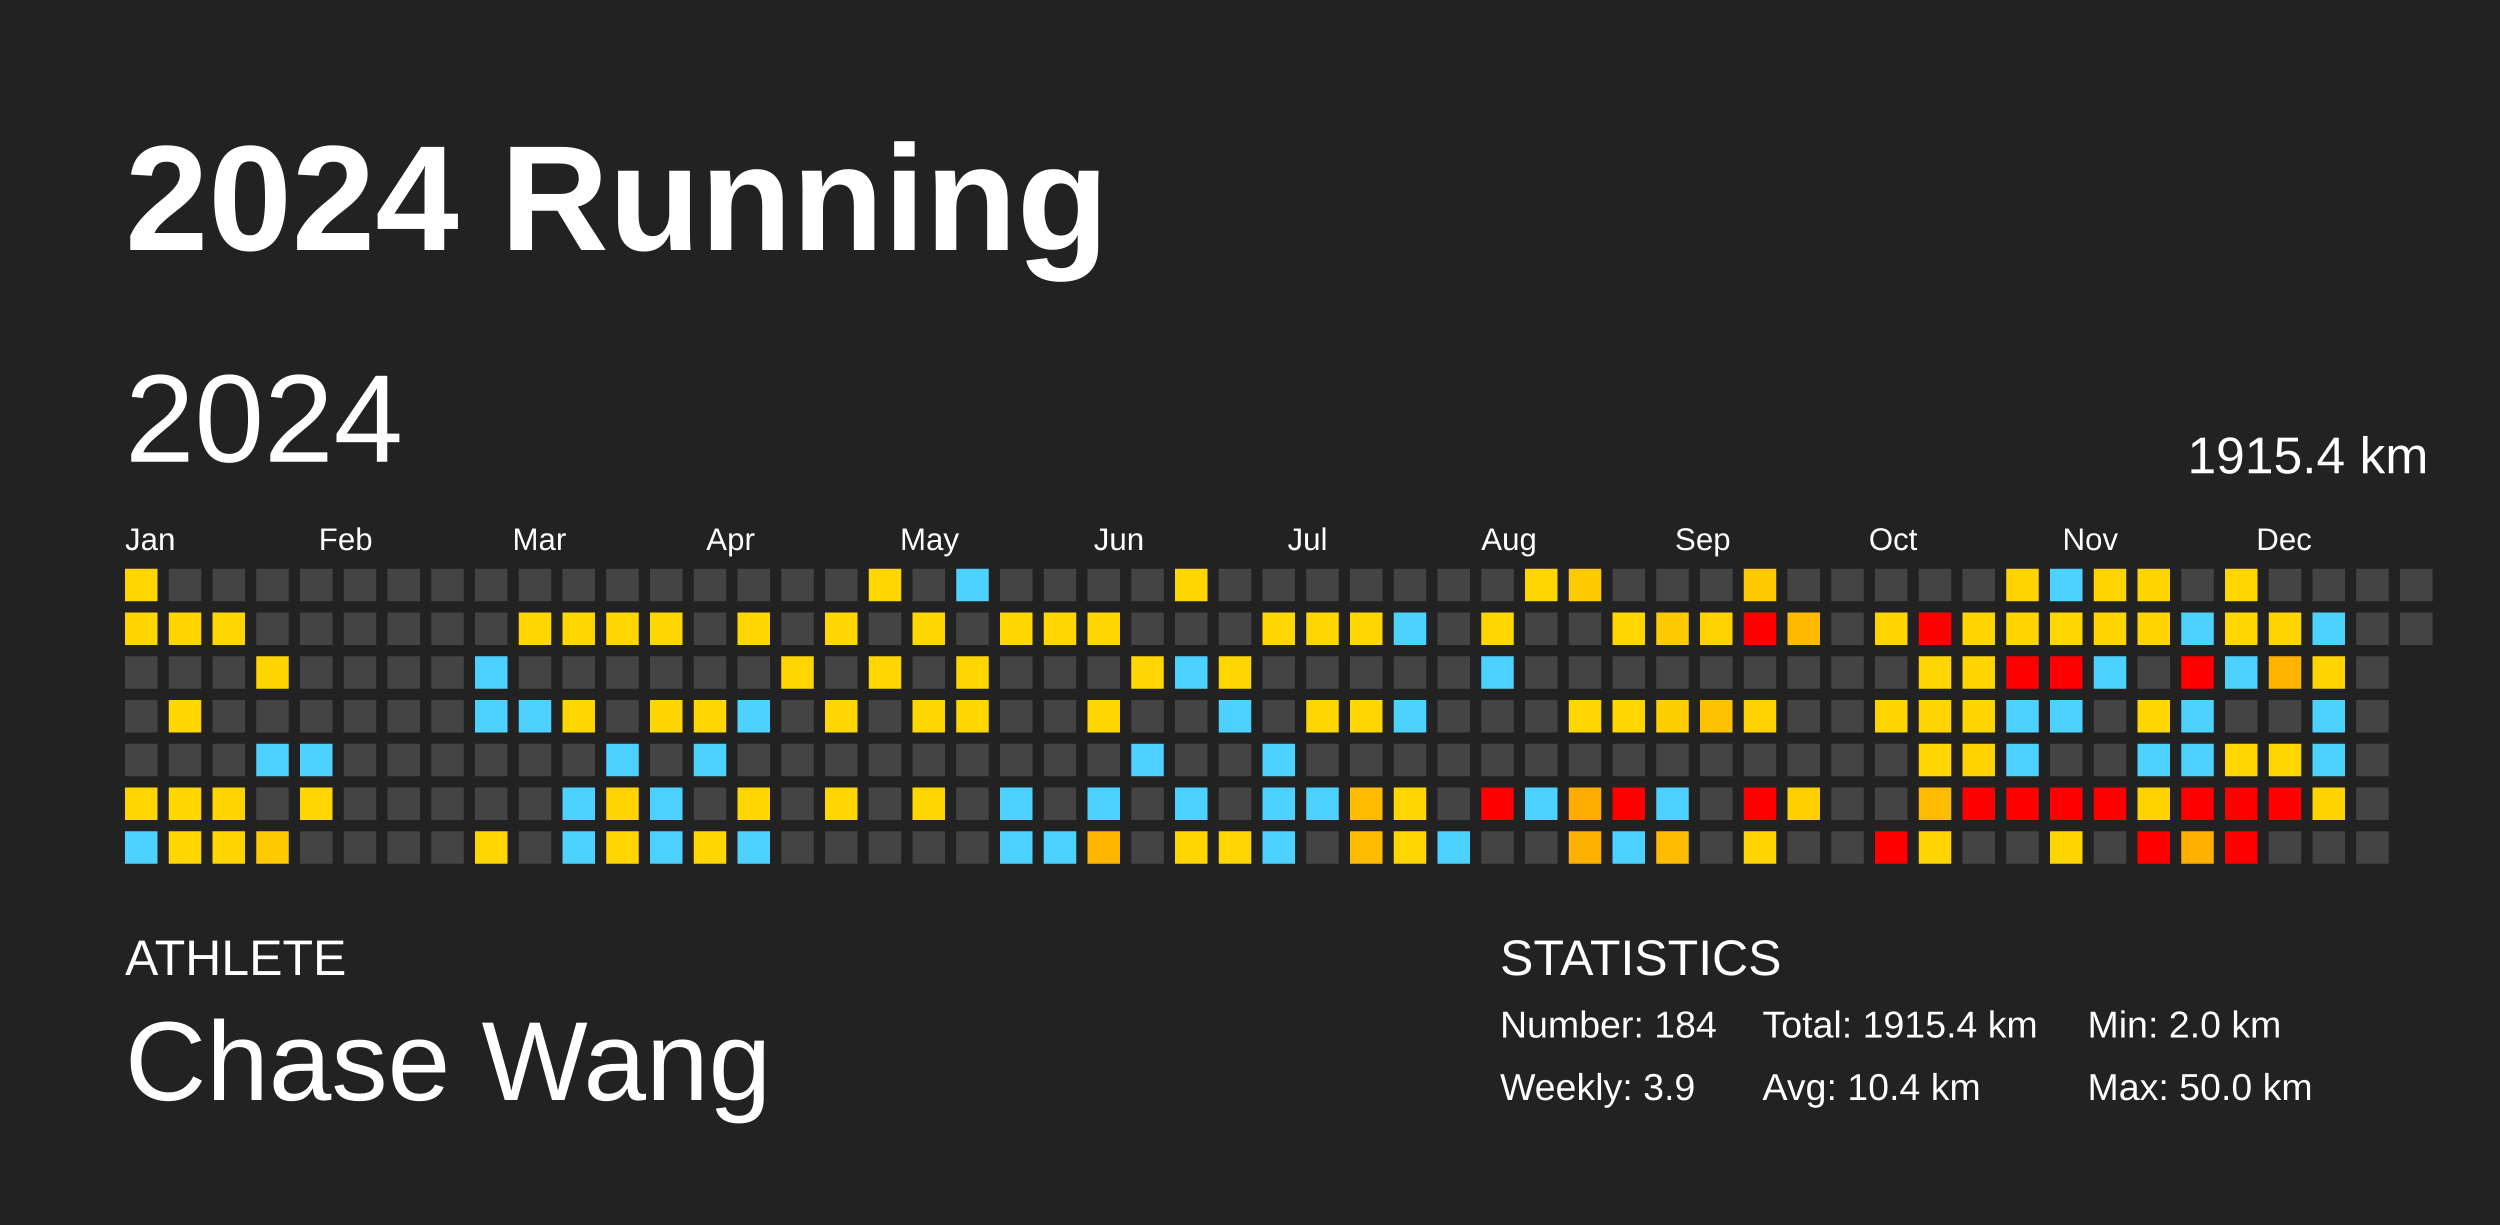
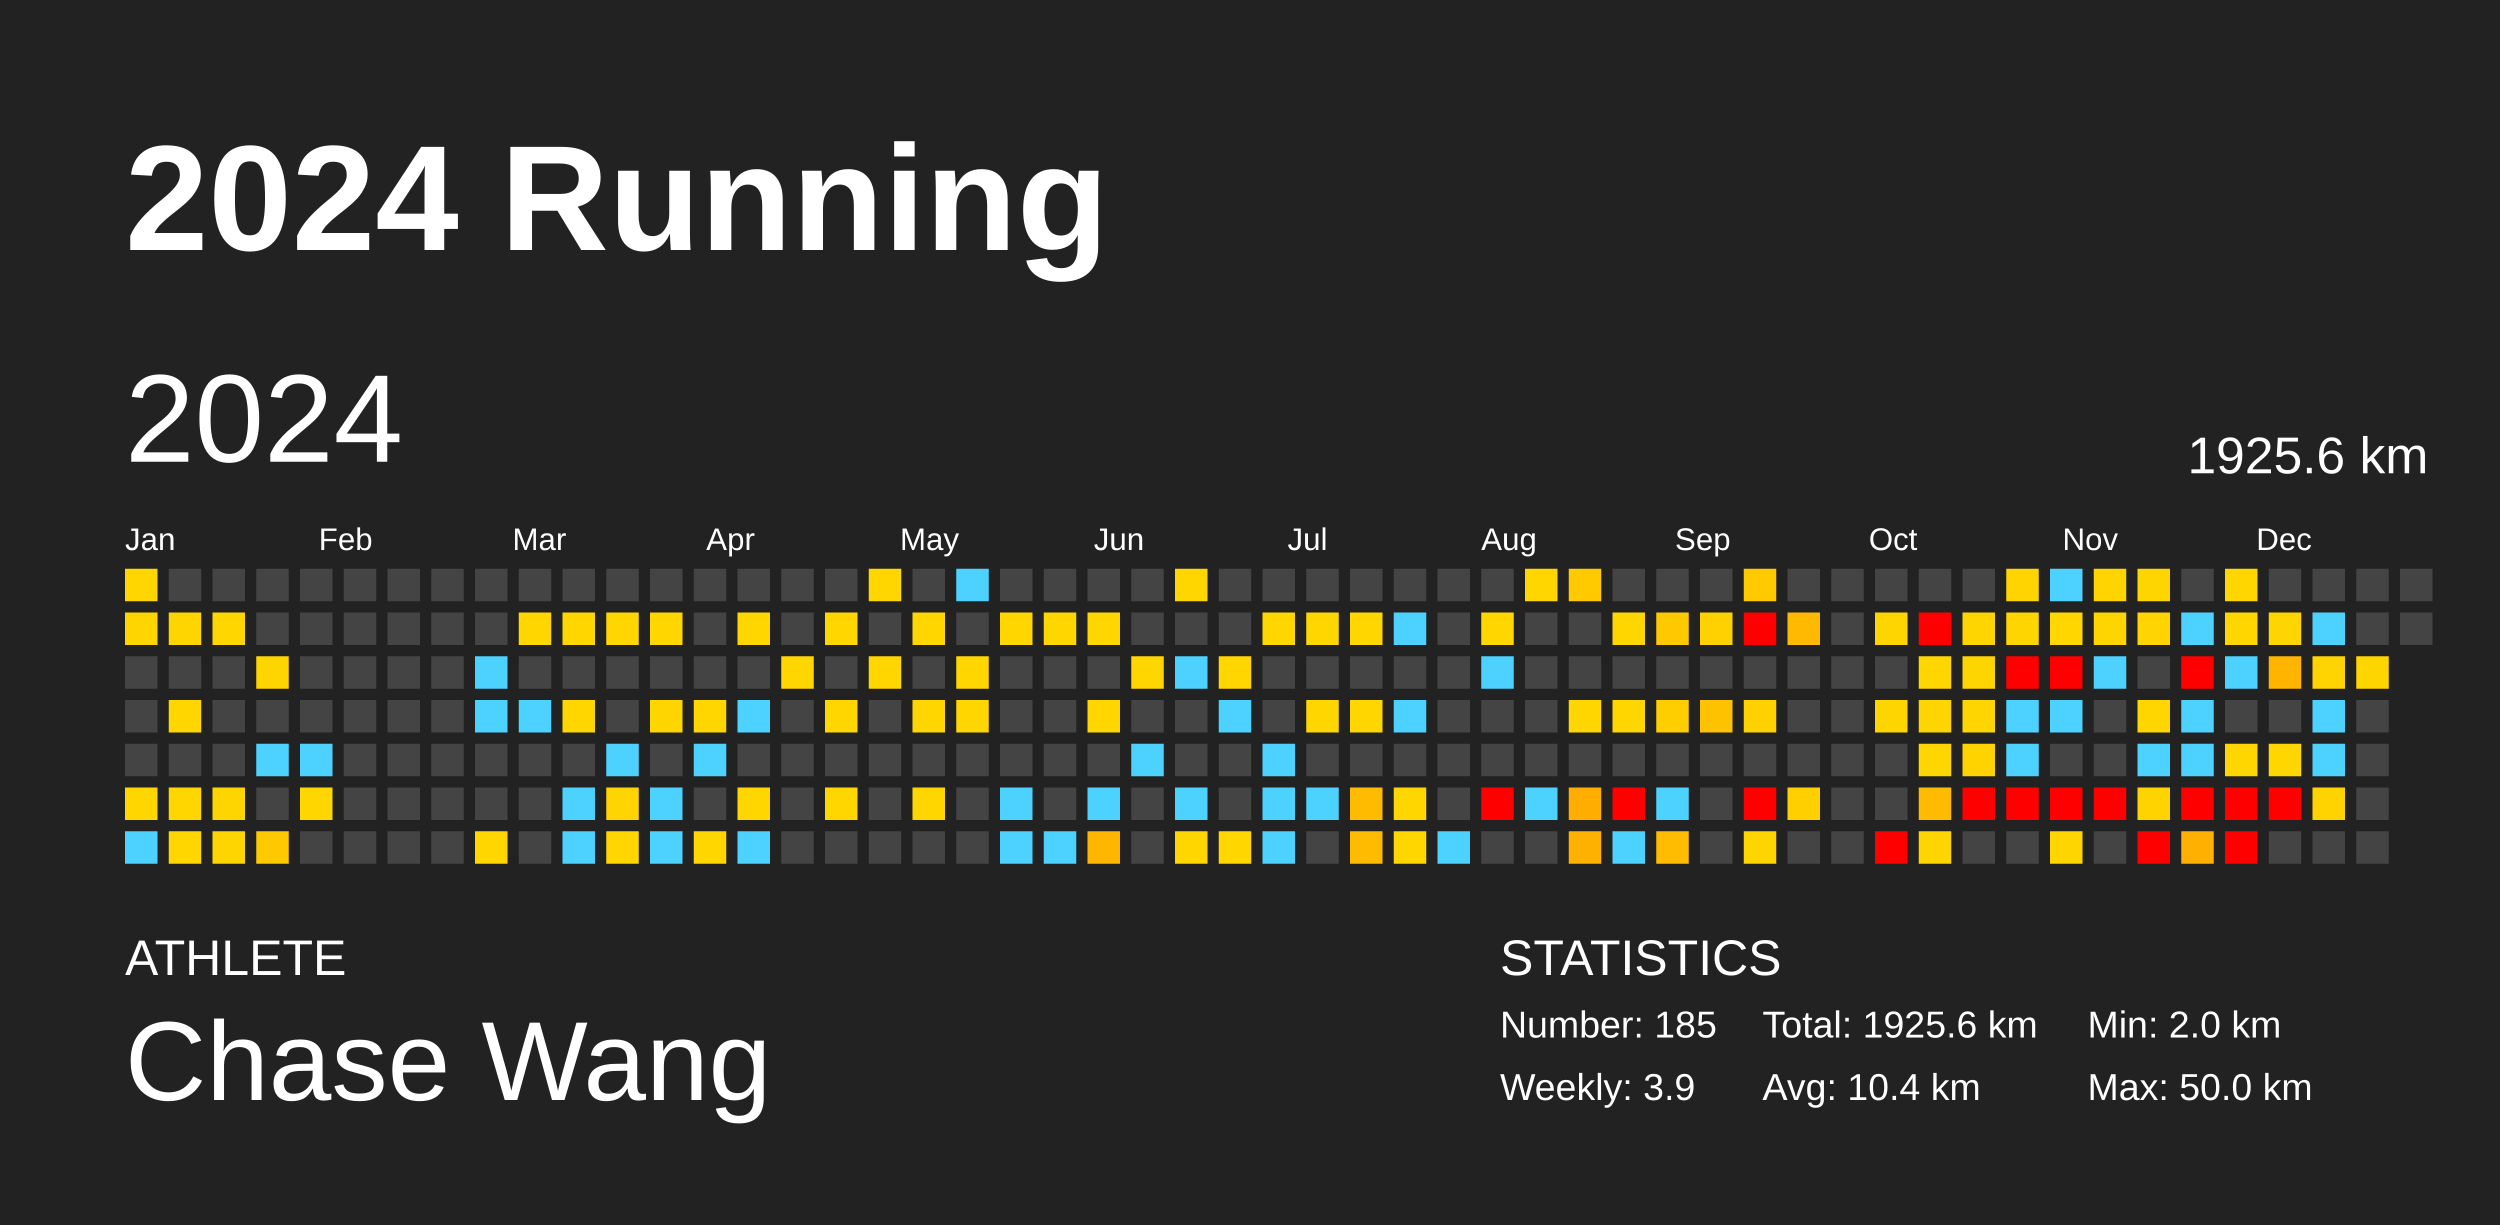
<svg xmlns="http://www.w3.org/2000/svg" baseProfile="full" height="98mm" version="1.1" viewBox="0,0,200,98" width="200mm">
  <defs />
  <rect fill="#222222" height="98" width="200" x="0" y="0" />
  <text fill="#FFFFFF" style="font-size:12px; font-family:Arial; font-weight:bold;" x="10" y="20">2024 Running</text>
  <text fill="#FFFFFF" style="font-size:4px; font-family:Arial" x="10" y="78">ATHLETE</text>
  <text fill="#FFFFFF" style="font-size:9px; font-family:Arial" x="10" y="88">Chase Wang</text>
  <text fill="#FFFFFF" style="font-size:4px; font-family:Arial" x="120" y="78">STATISTICS</text>
-   <text fill="#FFFFFF" style="font-size:3px; font-family:Arial" x="120" y="83">Number: 184</text>
+   <text fill="#FFFFFF" style="font-size:3px; font-family:Arial" x="120" y="83">Number: 185</text>
  <text fill="#FFFFFF" style="font-size:3px; font-family:Arial" x="120" y="88">Weekly: 3.9</text>
-   <text fill="#FFFFFF" style="font-size:3px; font-family:Arial" x="141" y="83">Total: 1915.4 km</text>
+   <text fill="#FFFFFF" style="font-size:3px; font-family:Arial" x="141" y="83">Total: 1925.6 km</text>
  <text fill="#FFFFFF" style="font-size:3px; font-family:Arial" x="141" y="88">Avg: 10.4 km</text>
  <text fill="#FFFFFF" style="font-size:3px; font-family:Arial" x="167" y="83">Min: 2.0 km</text>
  <text fill="#FFFFFF" style="font-size:3px; font-family:Arial" x="167" y="88">Max: 50.0 km</text>
  <text dominant-baseline="hanging" fill="#FFFFFF" style="font-size:10.0px; font-family:Arial;" x="10" y="30">2024</text>
-   <text dominant-baseline="hanging" fill="#FFFFFF" style="font-size:4.125px; font-family:Arial;" x="175" y="35">1915.4 km</text>
+   <text dominant-baseline="hanging" fill="#FFFFFF" style="font-size:4.125px; font-family:Arial;" x="175" y="35">1925.6 km</text>
  <text fill="#FFFFFF" style="font-size:2.5px; font-family:Arial" x="10.0" y="44">Jan</text>
  <text fill="#FFFFFF" style="font-size:2.5px; font-family:Arial" x="25.5" y="44">Feb</text>
  <text fill="#FFFFFF" style="font-size:2.5px; font-family:Arial" x="41.0" y="44">Mar</text>
  <text fill="#FFFFFF" style="font-size:2.5px; font-family:Arial" x="56.5" y="44">Apr</text>
  <text fill="#FFFFFF" style="font-size:2.5px; font-family:Arial" x="72.0" y="44">May</text>
  <text fill="#FFFFFF" style="font-size:2.5px; font-family:Arial" x="87.5" y="44">Jun</text>
  <text fill="#FFFFFF" style="font-size:2.5px; font-family:Arial" x="103.0" y="44">Jul</text>
  <text fill="#FFFFFF" style="font-size:2.5px; font-family:Arial" x="118.5" y="44">Aug</text>
  <text fill="#FFFFFF" style="font-size:2.5px; font-family:Arial" x="134.0" y="44">Sep</text>
  <text fill="#FFFFFF" style="font-size:2.5px; font-family:Arial" x="149.5" y="44">Oct</text>
  <text fill="#FFFFFF" style="font-size:2.5px; font-family:Arial" x="165.0" y="44">Nov</text>
  <text fill="#FFFFFF" style="font-size:2.5px; font-family:Arial" x="180.5" y="44">Dec</text>
  <rect fill="#ffd600" height="2.6" width="2.6" x="10.0" y="45.5" />
  <rect fill="#ffd500" height="2.6" width="2.6" x="10.0" y="49.0" />
  <rect fill="#444444" height="2.6" width="2.6" x="10.0" y="52.5" />
  <rect fill="#444444" height="2.6" width="2.6" x="10.0" y="56.0" />
  <rect fill="#444444" height="2.6" width="2.6" x="10.0" y="59.5" />
  <rect fill="#ffd600" height="2.6" width="2.6" x="10.0" y="63.0" />
  <rect fill="#4dd2ff" height="2.6" width="2.6" x="10.0" y="66.5" />
  <rect fill="#444444" height="2.6" width="2.6" x="13.5" y="45.5" />
  <rect fill="#ffd500" height="2.6" width="2.6" x="13.5" y="49.0" />
  <rect fill="#444444" height="2.6" width="2.6" x="13.5" y="52.5" />
  <rect fill="#ffd600" height="2.6" width="2.6" x="13.5" y="56.0" />
  <rect fill="#444444" height="2.6" width="2.6" x="13.5" y="59.5" />
  <rect fill="#ffd600" height="2.6" width="2.6" x="13.5" y="63.0" />
  <rect fill="#ffd600" height="2.6" width="2.6" x="13.5" y="66.5" />
  <rect fill="#444444" height="2.6" width="2.6" x="17.0" y="45.5" />
  <rect fill="#ffd600" height="2.6" width="2.6" x="17.0" y="49.0" />
  <rect fill="#444444" height="2.6" width="2.6" x="17.0" y="52.5" />
  <rect fill="#444444" height="2.6" width="2.6" x="17.0" y="56.0" />
  <rect fill="#444444" height="2.6" width="2.6" x="17.0" y="59.5" />
  <rect fill="#ffd500" height="2.6" width="2.6" x="17.0" y="63.0" />
  <rect fill="#ffd500" height="2.6" width="2.6" x="17.0" y="66.5" />
  <rect fill="#444444" height="2.6" width="2.6" x="20.5" y="45.5" />
  <rect fill="#444444" height="2.6" width="2.6" x="20.5" y="49.0" />
  <rect fill="#ffd500" height="2.6" width="2.6" x="20.5" y="52.5" />
  <rect fill="#444444" height="2.6" width="2.6" x="20.5" y="56.0" />
  <rect fill="#4dd2ff" height="2.6" width="2.6" x="20.5" y="59.5" />
  <rect fill="#444444" height="2.6" width="2.6" x="20.5" y="63.0" />
  <rect fill="#ffc900" height="2.6" width="2.6" x="20.5" y="66.5" />
  <rect fill="#444444" height="2.6" width="2.6" x="24.0" y="45.5" />
  <rect fill="#444444" height="2.6" width="2.6" x="24.0" y="49.0" />
  <rect fill="#444444" height="2.6" width="2.6" x="24.0" y="52.5" />
  <rect fill="#444444" height="2.6" width="2.6" x="24.0" y="56.0" />
  <rect fill="#4dd2ff" height="2.6" width="2.6" x="24.0" y="59.5" />
  <rect fill="#ffd600" height="2.6" width="2.6" x="24.0" y="63.0" />
  <rect fill="#444444" height="2.6" width="2.6" x="24.0" y="66.5" />
  <rect fill="#444444" height="2.6" width="2.6" x="27.5" y="45.5" />
  <rect fill="#444444" height="2.6" width="2.6" x="27.5" y="49.0" />
  <rect fill="#444444" height="2.6" width="2.6" x="27.5" y="52.5" />
  <rect fill="#444444" height="2.6" width="2.6" x="27.5" y="56.0" />
  <rect fill="#444444" height="2.6" width="2.6" x="27.5" y="59.5" />
  <rect fill="#444444" height="2.6" width="2.6" x="27.5" y="63.0" />
  <rect fill="#444444" height="2.6" width="2.6" x="27.5" y="66.5" />
  <rect fill="#444444" height="2.6" width="2.6" x="31.0" y="45.5" />
  <rect fill="#444444" height="2.6" width="2.6" x="31.0" y="49.0" />
  <rect fill="#444444" height="2.6" width="2.6" x="31.0" y="52.5" />
  <rect fill="#444444" height="2.6" width="2.6" x="31.0" y="56.0" />
  <rect fill="#444444" height="2.6" width="2.6" x="31.0" y="59.5" />
  <rect fill="#444444" height="2.6" width="2.6" x="31.0" y="63.0" />
  <rect fill="#444444" height="2.6" width="2.6" x="31.0" y="66.5" />
  <rect fill="#444444" height="2.6" width="2.6" x="34.5" y="45.5" />
  <rect fill="#444444" height="2.6" width="2.6" x="34.5" y="49.0" />
  <rect fill="#444444" height="2.6" width="2.6" x="34.5" y="52.5" />
  <rect fill="#444444" height="2.6" width="2.6" x="34.5" y="56.0" />
  <rect fill="#444444" height="2.6" width="2.6" x="34.5" y="59.5" />
  <rect fill="#444444" height="2.6" width="2.6" x="34.5" y="63.0" />
  <rect fill="#444444" height="2.6" width="2.6" x="34.5" y="66.5" />
  <rect fill="#444444" height="2.6" width="2.6" x="38.0" y="45.5" />
  <rect fill="#444444" height="2.6" width="2.6" x="38.0" y="49.0" />
  <rect fill="#4dd2ff" height="2.6" width="2.6" x="38.0" y="52.5" />
  <rect fill="#4dd2ff" height="2.6" width="2.6" x="38.0" y="56.0" />
  <rect fill="#444444" height="2.6" width="2.6" x="38.0" y="59.5" />
  <rect fill="#444444" height="2.6" width="2.6" x="38.0" y="63.0" />
  <rect fill="#ffd600" height="2.6" width="2.6" x="38.0" y="66.5" />
  <rect fill="#444444" height="2.6" width="2.6" x="41.5" y="45.5" />
  <rect fill="#ffd600" height="2.6" width="2.6" x="41.5" y="49.0" />
  <rect fill="#444444" height="2.6" width="2.6" x="41.5" y="52.5" />
  <rect fill="#4dd2ff" height="2.6" width="2.6" x="41.5" y="56.0" />
  <rect fill="#444444" height="2.6" width="2.6" x="41.5" y="59.5" />
  <rect fill="#444444" height="2.6" width="2.6" x="41.5" y="63.0" />
  <rect fill="#444444" height="2.6" width="2.6" x="41.5" y="66.5" />
  <rect fill="#444444" height="2.6" width="2.6" x="45.0" y="45.5" />
  <rect fill="#ffd600" height="2.6" width="2.6" x="45.0" y="49.0" />
  <rect fill="#444444" height="2.6" width="2.6" x="45.0" y="52.5" />
  <rect fill="#ffd600" height="2.6" width="2.6" x="45.0" y="56.0" />
  <rect fill="#444444" height="2.6" width="2.6" x="45.0" y="59.5" />
  <rect fill="#4dd2ff" height="2.6" width="2.6" x="45.0" y="63.0" />
  <rect fill="#4dd2ff" height="2.6" width="2.6" x="45.0" y="66.5" />
  <rect fill="#444444" height="2.6" width="2.6" x="48.5" y="45.5" />
  <rect fill="#ffd600" height="2.6" width="2.6" x="48.5" y="49.0" />
  <rect fill="#444444" height="2.6" width="2.6" x="48.5" y="52.5" />
  <rect fill="#444444" height="2.6" width="2.6" x="48.5" y="56.0" />
  <rect fill="#4dd2ff" height="2.6" width="2.6" x="48.5" y="59.5" />
  <rect fill="#ffd400" height="2.6" width="2.6" x="48.5" y="63.0" />
  <rect fill="#ffd600" height="2.6" width="2.6" x="48.5" y="66.5" />
  <rect fill="#444444" height="2.6" width="2.6" x="52.0" y="45.5" />
  <rect fill="#ffd600" height="2.6" width="2.6" x="52.0" y="49.0" />
  <rect fill="#444444" height="2.6" width="2.6" x="52.0" y="52.5" />
  <rect fill="#ffd500" height="2.6" width="2.6" x="52.0" y="56.0" />
  <rect fill="#444444" height="2.6" width="2.6" x="52.0" y="59.5" />
  <rect fill="#4dd2ff" height="2.6" width="2.6" x="52.0" y="63.0" />
  <rect fill="#4dd2ff" height="2.6" width="2.6" x="52.0" y="66.5" />
  <rect fill="#444444" height="2.6" width="2.6" x="55.5" y="45.5" />
  <rect fill="#444444" height="2.6" width="2.6" x="55.5" y="49.0" />
  <rect fill="#444444" height="2.6" width="2.6" x="55.5" y="52.5" />
  <rect fill="#ffd600" height="2.6" width="2.6" x="55.5" y="56.0" />
  <rect fill="#4dd2ff" height="2.6" width="2.6" x="55.5" y="59.5" />
  <rect fill="#444444" height="2.6" width="2.6" x="55.5" y="63.0" />
  <rect fill="#ffd600" height="2.6" width="2.6" x="55.5" y="66.5" />
  <rect fill="#444444" height="2.6" width="2.6" x="59.0" y="45.5" />
  <rect fill="#ffd600" height="2.6" width="2.6" x="59.0" y="49.0" />
  <rect fill="#444444" height="2.6" width="2.6" x="59.0" y="52.5" />
  <rect fill="#4dd2ff" height="2.6" width="2.6" x="59.0" y="56.0" />
  <rect fill="#444444" height="2.6" width="2.6" x="59.0" y="59.5" />
  <rect fill="#ffd600" height="2.6" width="2.6" x="59.0" y="63.0" />
  <rect fill="#4dd2ff" height="2.6" width="2.6" x="59.0" y="66.5" />
  <rect fill="#444444" height="2.6" width="2.6" x="62.5" y="45.5" />
  <rect fill="#444444" height="2.6" width="2.6" x="62.5" y="49.0" />
  <rect fill="#ffd600" height="2.6" width="2.6" x="62.5" y="52.5" />
  <rect fill="#444444" height="2.6" width="2.6" x="62.5" y="56.0" />
  <rect fill="#444444" height="2.6" width="2.6" x="62.5" y="59.5" />
  <rect fill="#444444" height="2.6" width="2.6" x="62.5" y="63.0" />
  <rect fill="#444444" height="2.6" width="2.6" x="62.5" y="66.5" />
  <rect fill="#444444" height="2.6" width="2.6" x="66.0" y="45.5" />
  <rect fill="#ffd600" height="2.6" width="2.6" x="66.0" y="49.0" />
  <rect fill="#444444" height="2.6" width="2.6" x="66.0" y="52.5" />
  <rect fill="#ffd600" height="2.6" width="2.6" x="66.0" y="56.0" />
  <rect fill="#444444" height="2.6" width="2.6" x="66.0" y="59.5" />
  <rect fill="#ffd600" height="2.6" width="2.6" x="66.0" y="63.0" />
  <rect fill="#444444" height="2.6" width="2.6" x="66.0" y="66.5" />
  <rect fill="#ffd600" height="2.6" width="2.6" x="69.5" y="45.5" />
  <rect fill="#444444" height="2.6" width="2.6" x="69.5" y="49.0" />
  <rect fill="#ffd600" height="2.6" width="2.6" x="69.5" y="52.5" />
  <rect fill="#444444" height="2.6" width="2.6" x="69.5" y="56.0" />
  <rect fill="#444444" height="2.6" width="2.6" x="69.5" y="59.5" />
  <rect fill="#444444" height="2.6" width="2.6" x="69.5" y="63.0" />
  <rect fill="#444444" height="2.6" width="2.6" x="69.5" y="66.5" />
  <rect fill="#444444" height="2.6" width="2.6" x="73.0" y="45.5" />
  <rect fill="#ffd600" height="2.6" width="2.6" x="73.0" y="49.0" />
  <rect fill="#444444" height="2.6" width="2.6" x="73.0" y="52.5" />
  <rect fill="#ffd600" height="2.6" width="2.6" x="73.0" y="56.0" />
  <rect fill="#444444" height="2.6" width="2.6" x="73.0" y="59.5" />
  <rect fill="#ffd600" height="2.6" width="2.6" x="73.0" y="63.0" />
  <rect fill="#444444" height="2.6" width="2.6" x="73.0" y="66.5" />
  <rect fill="#4dd2ff" height="2.6" width="2.6" x="76.5" y="45.5" />
  <rect fill="#444444" height="2.6" width="2.6" x="76.5" y="49.0" />
  <rect fill="#ffd600" height="2.6" width="2.6" x="76.5" y="52.5" />
  <rect fill="#ffd600" height="2.6" width="2.6" x="76.5" y="56.0" />
  <rect fill="#444444" height="2.6" width="2.6" x="76.5" y="59.5" />
  <rect fill="#444444" height="2.6" width="2.6" x="76.5" y="63.0" />
  <rect fill="#444444" height="2.6" width="2.6" x="76.5" y="66.5" />
  <rect fill="#444444" height="2.6" width="2.6" x="80.0" y="45.5" />
  <rect fill="#ffd600" height="2.6" width="2.6" x="80.0" y="49.0" />
  <rect fill="#444444" height="2.6" width="2.6" x="80.0" y="52.5" />
  <rect fill="#444444" height="2.6" width="2.6" x="80.0" y="56.0" />
  <rect fill="#444444" height="2.6" width="2.6" x="80.0" y="59.5" />
  <rect fill="#4dd2ff" height="2.6" width="2.6" x="80.0" y="63.0" />
  <rect fill="#4dd2ff" height="2.6" width="2.6" x="80.0" y="66.5" />
  <rect fill="#444444" height="2.6" width="2.6" x="83.5" y="45.5" />
  <rect fill="#ffd600" height="2.6" width="2.6" x="83.5" y="49.0" />
  <rect fill="#444444" height="2.6" width="2.6" x="83.5" y="52.5" />
  <rect fill="#444444" height="2.6" width="2.6" x="83.5" y="56.0" />
  <rect fill="#444444" height="2.6" width="2.6" x="83.5" y="59.5" />
  <rect fill="#444444" height="2.6" width="2.6" x="83.5" y="63.0" />
  <rect fill="#4dd2ff" height="2.6" width="2.6" x="83.5" y="66.5" />
  <rect fill="#444444" height="2.6" width="2.6" x="87.0" y="45.5" />
  <rect fill="#ffd600" height="2.6" width="2.6" x="87.0" y="49.0" />
  <rect fill="#444444" height="2.6" width="2.6" x="87.0" y="52.5" />
  <rect fill="#ffd600" height="2.6" width="2.6" x="87.0" y="56.0" />
  <rect fill="#444444" height="2.6" width="2.6" x="87.0" y="59.5" />
  <rect fill="#4dd2ff" height="2.6" width="2.6" x="87.0" y="63.0" />
  <rect fill="#ffb600" height="2.6" width="2.6" x="87.0" y="66.5" />
  <rect fill="#444444" height="2.6" width="2.6" x="90.5" y="45.5" />
  <rect fill="#444444" height="2.6" width="2.6" x="90.5" y="49.0" />
  <rect fill="#ffd600" height="2.6" width="2.6" x="90.5" y="52.5" />
  <rect fill="#444444" height="2.6" width="2.6" x="90.5" y="56.0" />
  <rect fill="#4dd2ff" height="2.6" width="2.6" x="90.5" y="59.5" />
  <rect fill="#444444" height="2.6" width="2.6" x="90.5" y="63.0" />
  <rect fill="#444444" height="2.6" width="2.6" x="90.5" y="66.5" />
  <rect fill="#ffd600" height="2.6" width="2.6" x="94.0" y="45.5" />
  <rect fill="#444444" height="2.6" width="2.6" x="94.0" y="49.0" />
  <rect fill="#4dd2ff" height="2.6" width="2.6" x="94.0" y="52.5" />
  <rect fill="#444444" height="2.6" width="2.6" x="94.0" y="56.0" />
  <rect fill="#444444" height="2.6" width="2.6" x="94.0" y="59.5" />
  <rect fill="#4dd2ff" height="2.6" width="2.6" x="94.0" y="63.0" />
  <rect fill="#ffd600" height="2.6" width="2.6" x="94.0" y="66.5" />
  <rect fill="#444444" height="2.6" width="2.6" x="97.5" y="45.5" />
  <rect fill="#444444" height="2.6" width="2.6" x="97.5" y="49.0" />
  <rect fill="#ffd600" height="2.6" width="2.6" x="97.5" y="52.5" />
  <rect fill="#4dd2ff" height="2.6" width="2.6" x="97.5" y="56.0" />
  <rect fill="#444444" height="2.6" width="2.6" x="97.5" y="59.5" />
  <rect fill="#444444" height="2.6" width="2.6" x="97.5" y="63.0" />
  <rect fill="#ffd600" height="2.6" width="2.6" x="97.5" y="66.5" />
  <rect fill="#444444" height="2.6" width="2.6" x="101.0" y="45.5" />
  <rect fill="#ffd600" height="2.6" width="2.6" x="101.0" y="49.0" />
  <rect fill="#444444" height="2.6" width="2.6" x="101.0" y="52.5" />
  <rect fill="#444444" height="2.6" width="2.6" x="101.0" y="56.0" />
  <rect fill="#4dd2ff" height="2.6" width="2.6" x="101.0" y="59.5" />
  <rect fill="#4dd2ff" height="2.6" width="2.6" x="101.0" y="63.0" />
  <rect fill="#4dd2ff" height="2.6" width="2.6" x="101.0" y="66.5" />
  <rect fill="#444444" height="2.6" width="2.6" x="104.5" y="45.5" />
  <rect fill="#ffd600" height="2.6" width="2.6" x="104.5" y="49.0" />
  <rect fill="#444444" height="2.6" width="2.6" x="104.5" y="52.5" />
  <rect fill="#ffd600" height="2.6" width="2.6" x="104.5" y="56.0" />
  <rect fill="#444444" height="2.6" width="2.6" x="104.5" y="59.5" />
  <rect fill="#4dd2ff" height="2.6" width="2.6" x="104.5" y="63.0" />
  <rect fill="#444444" height="2.6" width="2.6" x="104.5" y="66.5" />
  <rect fill="#444444" height="2.6" width="2.6" x="108.0" y="45.5" />
  <rect fill="#ffd600" height="2.6" width="2.6" x="108.0" y="49.0" />
  <rect fill="#444444" height="2.6" width="2.6" x="108.0" y="52.5" />
  <rect fill="#ffd600" height="2.6" width="2.6" x="108.0" y="56.0" />
  <rect fill="#444444" height="2.6" width="2.6" x="108.0" y="59.5" />
  <rect fill="#ffbb00" height="2.6" width="2.6" x="108.0" y="63.0" />
  <rect fill="#ffbb00" height="2.6" width="2.6" x="108.0" y="66.5" />
  <rect fill="#444444" height="2.6" width="2.6" x="111.5" y="45.5" />
  <rect fill="#4dd2ff" height="2.6" width="2.6" x="111.5" y="49.0" />
  <rect fill="#444444" height="2.6" width="2.6" x="111.5" y="52.5" />
  <rect fill="#4dd2ff" height="2.6" width="2.6" x="111.5" y="56.0" />
  <rect fill="#444444" height="2.6" width="2.6" x="111.5" y="59.5" />
  <rect fill="#ffd600" height="2.6" width="2.6" x="111.5" y="63.0" />
  <rect fill="#ffd600" height="2.6" width="2.6" x="111.5" y="66.5" />
  <rect fill="#444444" height="2.6" width="2.6" x="115.0" y="45.5" />
  <rect fill="#444444" height="2.6" width="2.6" x="115.0" y="49.0" />
  <rect fill="#444444" height="2.6" width="2.6" x="115.0" y="52.5" />
  <rect fill="#444444" height="2.6" width="2.6" x="115.0" y="56.0" />
  <rect fill="#444444" height="2.6" width="2.6" x="115.0" y="59.5" />
  <rect fill="#444444" height="2.6" width="2.6" x="115.0" y="63.0" />
  <rect fill="#4dd2ff" height="2.6" width="2.6" x="115.0" y="66.5" />
  <rect fill="#444444" height="2.6" width="2.6" x="118.5" y="45.5" />
  <rect fill="#ffd600" height="2.6" width="2.6" x="118.5" y="49.0" />
  <rect fill="#4dd2ff" height="2.6" width="2.6" x="118.5" y="52.5" />
  <rect fill="#444444" height="2.6" width="2.6" x="118.5" y="56.0" />
  <rect fill="#444444" height="2.6" width="2.6" x="118.5" y="59.5" />
  <rect fill="red" height="2.6" width="2.6" x="118.5" y="63.0" />
  <rect fill="#444444" height="2.6" width="2.6" x="118.5" y="66.5" />
  <rect fill="#ffd600" height="2.6" width="2.6" x="122.0" y="45.5" />
  <rect fill="#444444" height="2.6" width="2.6" x="122.0" y="49.0" />
  <rect fill="#444444" height="2.6" width="2.6" x="122.0" y="52.5" />
  <rect fill="#444444" height="2.6" width="2.6" x="122.0" y="56.0" />
  <rect fill="#444444" height="2.6" width="2.6" x="122.0" y="59.5" />
  <rect fill="#4dd2ff" height="2.6" width="2.6" x="122.0" y="63.0" />
  <rect fill="#444444" height="2.6" width="2.6" x="122.0" y="66.5" />
  <rect fill="#ffcb00" height="2.6" width="2.6" x="125.5" y="45.5" />
  <rect fill="#444444" height="2.6" width="2.6" x="125.5" y="49.0" />
  <rect fill="#444444" height="2.6" width="2.6" x="125.5" y="52.5" />
  <rect fill="#ffd600" height="2.6" width="2.6" x="125.5" y="56.0" />
  <rect fill="#444444" height="2.6" width="2.6" x="125.5" y="59.5" />
  <rect fill="#ffad00" height="2.6" width="2.6" x="125.5" y="63.0" />
  <rect fill="#ffb100" height="2.6" width="2.6" x="125.5" y="66.5" />
  <rect fill="#444444" height="2.6" width="2.6" x="129.0" y="45.5" />
  <rect fill="#ffd600" height="2.6" width="2.6" x="129.0" y="49.0" />
  <rect fill="#444444" height="2.6" width="2.6" x="129.0" y="52.5" />
  <rect fill="#ffd600" height="2.6" width="2.6" x="129.0" y="56.0" />
  <rect fill="#444444" height="2.6" width="2.6" x="129.0" y="59.5" />
  <rect fill="red" height="2.6" width="2.6" x="129.0" y="63.0" />
  <rect fill="#4dd2ff" height="2.6" width="2.6" x="129.0" y="66.5" />
  <rect fill="#444444" height="2.6" width="2.6" x="132.5" y="45.5" />
  <rect fill="#ffc900" height="2.6" width="2.6" x="132.5" y="49.0" />
  <rect fill="#444444" height="2.6" width="2.6" x="132.5" y="52.5" />
  <rect fill="#ffce00" height="2.6" width="2.6" x="132.5" y="56.0" />
  <rect fill="#444444" height="2.6" width="2.6" x="132.5" y="59.5" />
  <rect fill="#4dd2ff" height="2.6" width="2.6" x="132.5" y="63.0" />
  <rect fill="#ffbc00" height="2.6" width="2.6" x="132.5" y="66.5" />
  <rect fill="#444444" height="2.6" width="2.6" x="136.0" y="45.5" />
  <rect fill="#ffd100" height="2.6" width="2.6" x="136.0" y="49.0" />
  <rect fill="#444444" height="2.6" width="2.6" x="136.0" y="52.5" />
  <rect fill="#ffc200" height="2.6" width="2.6" x="136.0" y="56.0" />
  <rect fill="#444444" height="2.6" width="2.6" x="136.0" y="59.5" />
  <rect fill="#444444" height="2.6" width="2.6" x="136.0" y="63.0" />
  <rect fill="#444444" height="2.6" width="2.6" x="136.0" y="66.5" />
  <rect fill="#ffcb00" height="2.6" width="2.6" x="139.5" y="45.5" />
  <rect fill="red" height="2.6" width="2.6" x="139.5" y="49.0" />
  <rect fill="#444444" height="2.6" width="2.6" x="139.5" y="52.5" />
  <rect fill="#ffd100" height="2.6" width="2.6" x="139.5" y="56.0" />
  <rect fill="#444444" height="2.6" width="2.6" x="139.5" y="59.5" />
  <rect fill="red" height="2.6" width="2.6" x="139.5" y="63.0" />
  <rect fill="#ffd500" height="2.6" width="2.6" x="139.5" y="66.5" />
  <rect fill="#444444" height="2.6" width="2.6" x="143.0" y="45.5" />
  <rect fill="#ffb900" height="2.6" width="2.6" x="143.0" y="49.0" />
  <rect fill="#444444" height="2.6" width="2.6" x="143.0" y="52.5" />
  <rect fill="#444444" height="2.6" width="2.6" x="143.0" y="56.0" />
  <rect fill="#444444" height="2.6" width="2.6" x="143.0" y="59.5" />
  <rect fill="#ffcf00" height="2.6" width="2.6" x="143.0" y="63.0" />
  <rect fill="#444444" height="2.6" width="2.6" x="143.0" y="66.5" />
  <rect fill="#444444" height="2.6" width="2.6" x="146.5" y="45.5" />
  <rect fill="#444444" height="2.6" width="2.6" x="146.5" y="49.0" />
  <rect fill="#444444" height="2.6" width="2.6" x="146.5" y="52.5" />
  <rect fill="#444444" height="2.6" width="2.6" x="146.5" y="56.0" />
  <rect fill="#444444" height="2.6" width="2.6" x="146.5" y="59.5" />
  <rect fill="#444444" height="2.6" width="2.6" x="146.5" y="63.0" />
  <rect fill="#444444" height="2.6" width="2.6" x="146.5" y="66.5" />
  <rect fill="#444444" height="2.6" width="2.6" x="150.0" y="45.5" />
  <rect fill="#ffd500" height="2.6" width="2.6" x="150.0" y="49.0" />
  <rect fill="#444444" height="2.6" width="2.6" x="150.0" y="52.5" />
  <rect fill="#ffd500" height="2.6" width="2.6" x="150.0" y="56.0" />
  <rect fill="#444444" height="2.6" width="2.6" x="150.0" y="59.5" />
  <rect fill="#444444" height="2.6" width="2.6" x="150.0" y="63.0" />
  <rect fill="red" height="2.6" width="2.6" x="150.0" y="66.5" />
  <rect fill="#444444" height="2.6" width="2.6" x="153.5" y="45.5" />
  <rect fill="red" height="2.6" width="2.6" x="153.5" y="49.0" />
  <rect fill="#ffd600" height="2.6" width="2.6" x="153.5" y="52.5" />
  <rect fill="#ffd500" height="2.6" width="2.6" x="153.5" y="56.0" />
  <rect fill="#ffd600" height="2.6" width="2.6" x="153.5" y="59.5" />
  <rect fill="#ffbb00" height="2.6" width="2.6" x="153.5" y="63.0" />
  <rect fill="#ffd500" height="2.6" width="2.6" x="153.5" y="66.5" />
  <rect fill="#444444" height="2.6" width="2.6" x="157.0" y="45.5" />
  <rect fill="#ffd500" height="2.6" width="2.6" x="157.0" y="49.0" />
  <rect fill="#ffd500" height="2.6" width="2.6" x="157.0" y="52.5" />
  <rect fill="#ffd500" height="2.6" width="2.6" x="157.0" y="56.0" />
  <rect fill="#ffd300" height="2.6" width="2.6" x="157.0" y="59.5" />
  <rect fill="red" height="2.6" width="2.6" x="157.0" y="63.0" />
  <rect fill="#444444" height="2.6" width="2.6" x="157.0" y="66.5" />
  <rect fill="#ffd400" height="2.6" width="2.6" x="160.5" y="45.5" />
  <rect fill="#ffd500" height="2.6" width="2.6" x="160.5" y="49.0" />
  <rect fill="red" height="2.6" width="2.6" x="160.5" y="52.5" />
  <rect fill="#4dd2ff" height="2.6" width="2.6" x="160.5" y="56.0" />
  <rect fill="#4dd2ff" height="2.6" width="2.6" x="160.5" y="59.5" />
  <rect fill="red" height="2.6" width="2.6" x="160.5" y="63.0" />
  <rect fill="#444444" height="2.6" width="2.6" x="160.5" y="66.5" />
  <rect fill="#4dd2ff" height="2.6" width="2.6" x="164.0" y="45.5" />
  <rect fill="#ffd600" height="2.6" width="2.6" x="164.0" y="49.0" />
  <rect fill="red" height="2.6" width="2.6" x="164.0" y="52.5" />
  <rect fill="#4dd2ff" height="2.6" width="2.6" x="164.0" y="56.0" />
  <rect fill="#444444" height="2.6" width="2.6" x="164.0" y="59.5" />
  <rect fill="red" height="2.6" width="2.6" x="164.0" y="63.0" />
  <rect fill="#ffd500" height="2.6" width="2.6" x="164.0" y="66.5" />
  <rect fill="#ffd400" height="2.6" width="2.6" x="167.5" y="45.5" />
  <rect fill="#ffd500" height="2.6" width="2.6" x="167.5" y="49.0" />
  <rect fill="#4dd2ff" height="2.6" width="2.6" x="167.5" y="52.5" />
  <rect fill="#444444" height="2.6" width="2.6" x="167.5" y="56.0" />
  <rect fill="#444444" height="2.6" width="2.6" x="167.5" y="59.5" />
  <rect fill="red" height="2.6" width="2.6" x="167.5" y="63.0" />
  <rect fill="#444444" height="2.6" width="2.6" x="167.5" y="66.5" />
  <rect fill="#ffd500" height="2.6" width="2.6" x="171.0" y="45.5" />
  <rect fill="#ffd400" height="2.6" width="2.6" x="171.0" y="49.0" />
  <rect fill="#444444" height="2.6" width="2.6" x="171.0" y="52.5" />
  <rect fill="#ffd600" height="2.6" width="2.6" x="171.0" y="56.0" />
  <rect fill="#4dd2ff" height="2.6" width="2.6" x="171.0" y="59.5" />
  <rect fill="#ffd300" height="2.6" width="2.6" x="171.0" y="63.0" />
  <rect fill="red" height="2.6" width="2.6" x="171.0" y="66.5" />
  <rect fill="#444444" height="2.6" width="2.6" x="174.5" y="45.5" />
  <rect fill="#4dd2ff" height="2.6" width="2.6" x="174.5" y="49.0" />
  <rect fill="red" height="2.6" width="2.6" x="174.5" y="52.5" />
  <rect fill="#4dd2ff" height="2.6" width="2.6" x="174.5" y="56.0" />
  <rect fill="#4dd2ff" height="2.6" width="2.6" x="174.5" y="59.5" />
  <rect fill="red" height="2.6" width="2.6" x="174.5" y="63.0" />
  <rect fill="#ffb000" height="2.6" width="2.6" x="174.5" y="66.5" />
  <rect fill="#ffd600" height="2.6" width="2.6" x="178.0" y="45.5" />
  <rect fill="#ffd600" height="2.6" width="2.6" x="178.0" y="49.0" />
  <rect fill="#4dd2ff" height="2.6" width="2.6" x="178.0" y="52.5" />
  <rect fill="#444444" height="2.6" width="2.6" x="178.0" y="56.0" />
  <rect fill="#ffd600" height="2.6" width="2.6" x="178.0" y="59.5" />
  <rect fill="red" height="2.6" width="2.6" x="178.0" y="63.0" />
  <rect fill="red" height="2.6" width="2.6" x="178.0" y="66.5" />
  <rect fill="#444444" height="2.6" width="2.6" x="181.5" y="45.5" />
  <rect fill="#ffd500" height="2.6" width="2.6" x="181.5" y="49.0" />
  <rect fill="#ffb400" height="2.6" width="2.6" x="181.5" y="52.5" />
  <rect fill="#444444" height="2.6" width="2.6" x="181.5" y="56.0" />
  <rect fill="#ffd600" height="2.6" width="2.6" x="181.5" y="59.5" />
  <rect fill="red" height="2.6" width="2.6" x="181.5" y="63.0" />
  <rect fill="#444444" height="2.6" width="2.6" x="181.5" y="66.5" />
  <rect fill="#444444" height="2.6" width="2.6" x="185.0" y="45.5" />
  <rect fill="#4dd2ff" height="2.6" width="2.6" x="185.0" y="49.0" />
  <rect fill="#ffd400" height="2.6" width="2.6" x="185.0" y="52.5" />
  <rect fill="#4dd2ff" height="2.6" width="2.6" x="185.0" y="56.0" />
  <rect fill="#4dd2ff" height="2.6" width="2.6" x="185.0" y="59.5" />
  <rect fill="#ffd300" height="2.6" width="2.6" x="185.0" y="63.0" />
  <rect fill="#444444" height="2.6" width="2.6" x="185.0" y="66.5" />
  <rect fill="#444444" height="2.6" width="2.6" x="188.5" y="45.5" />
  <rect fill="#444444" height="2.6" width="2.6" x="188.5" y="49.0" />
-   <rect fill="#444444" height="2.6" width="2.6" x="188.5" y="52.5" />
+   <rect fill="#ffd500" height="2.6" width="2.6" x="188.5" y="52.5" />
  <rect fill="#444444" height="2.6" width="2.6" x="188.5" y="56.0" />
  <rect fill="#444444" height="2.6" width="2.6" x="188.5" y="59.5" />
  <rect fill="#444444" height="2.6" width="2.6" x="188.5" y="63.0" />
  <rect fill="#444444" height="2.6" width="2.6" x="188.5" y="66.5" />
  <rect fill="#444444" height="2.6" width="2.6" x="192.0" y="45.5" />
  <rect fill="#444444" height="2.6" width="2.6" x="192.0" y="49.0" />
</svg>
